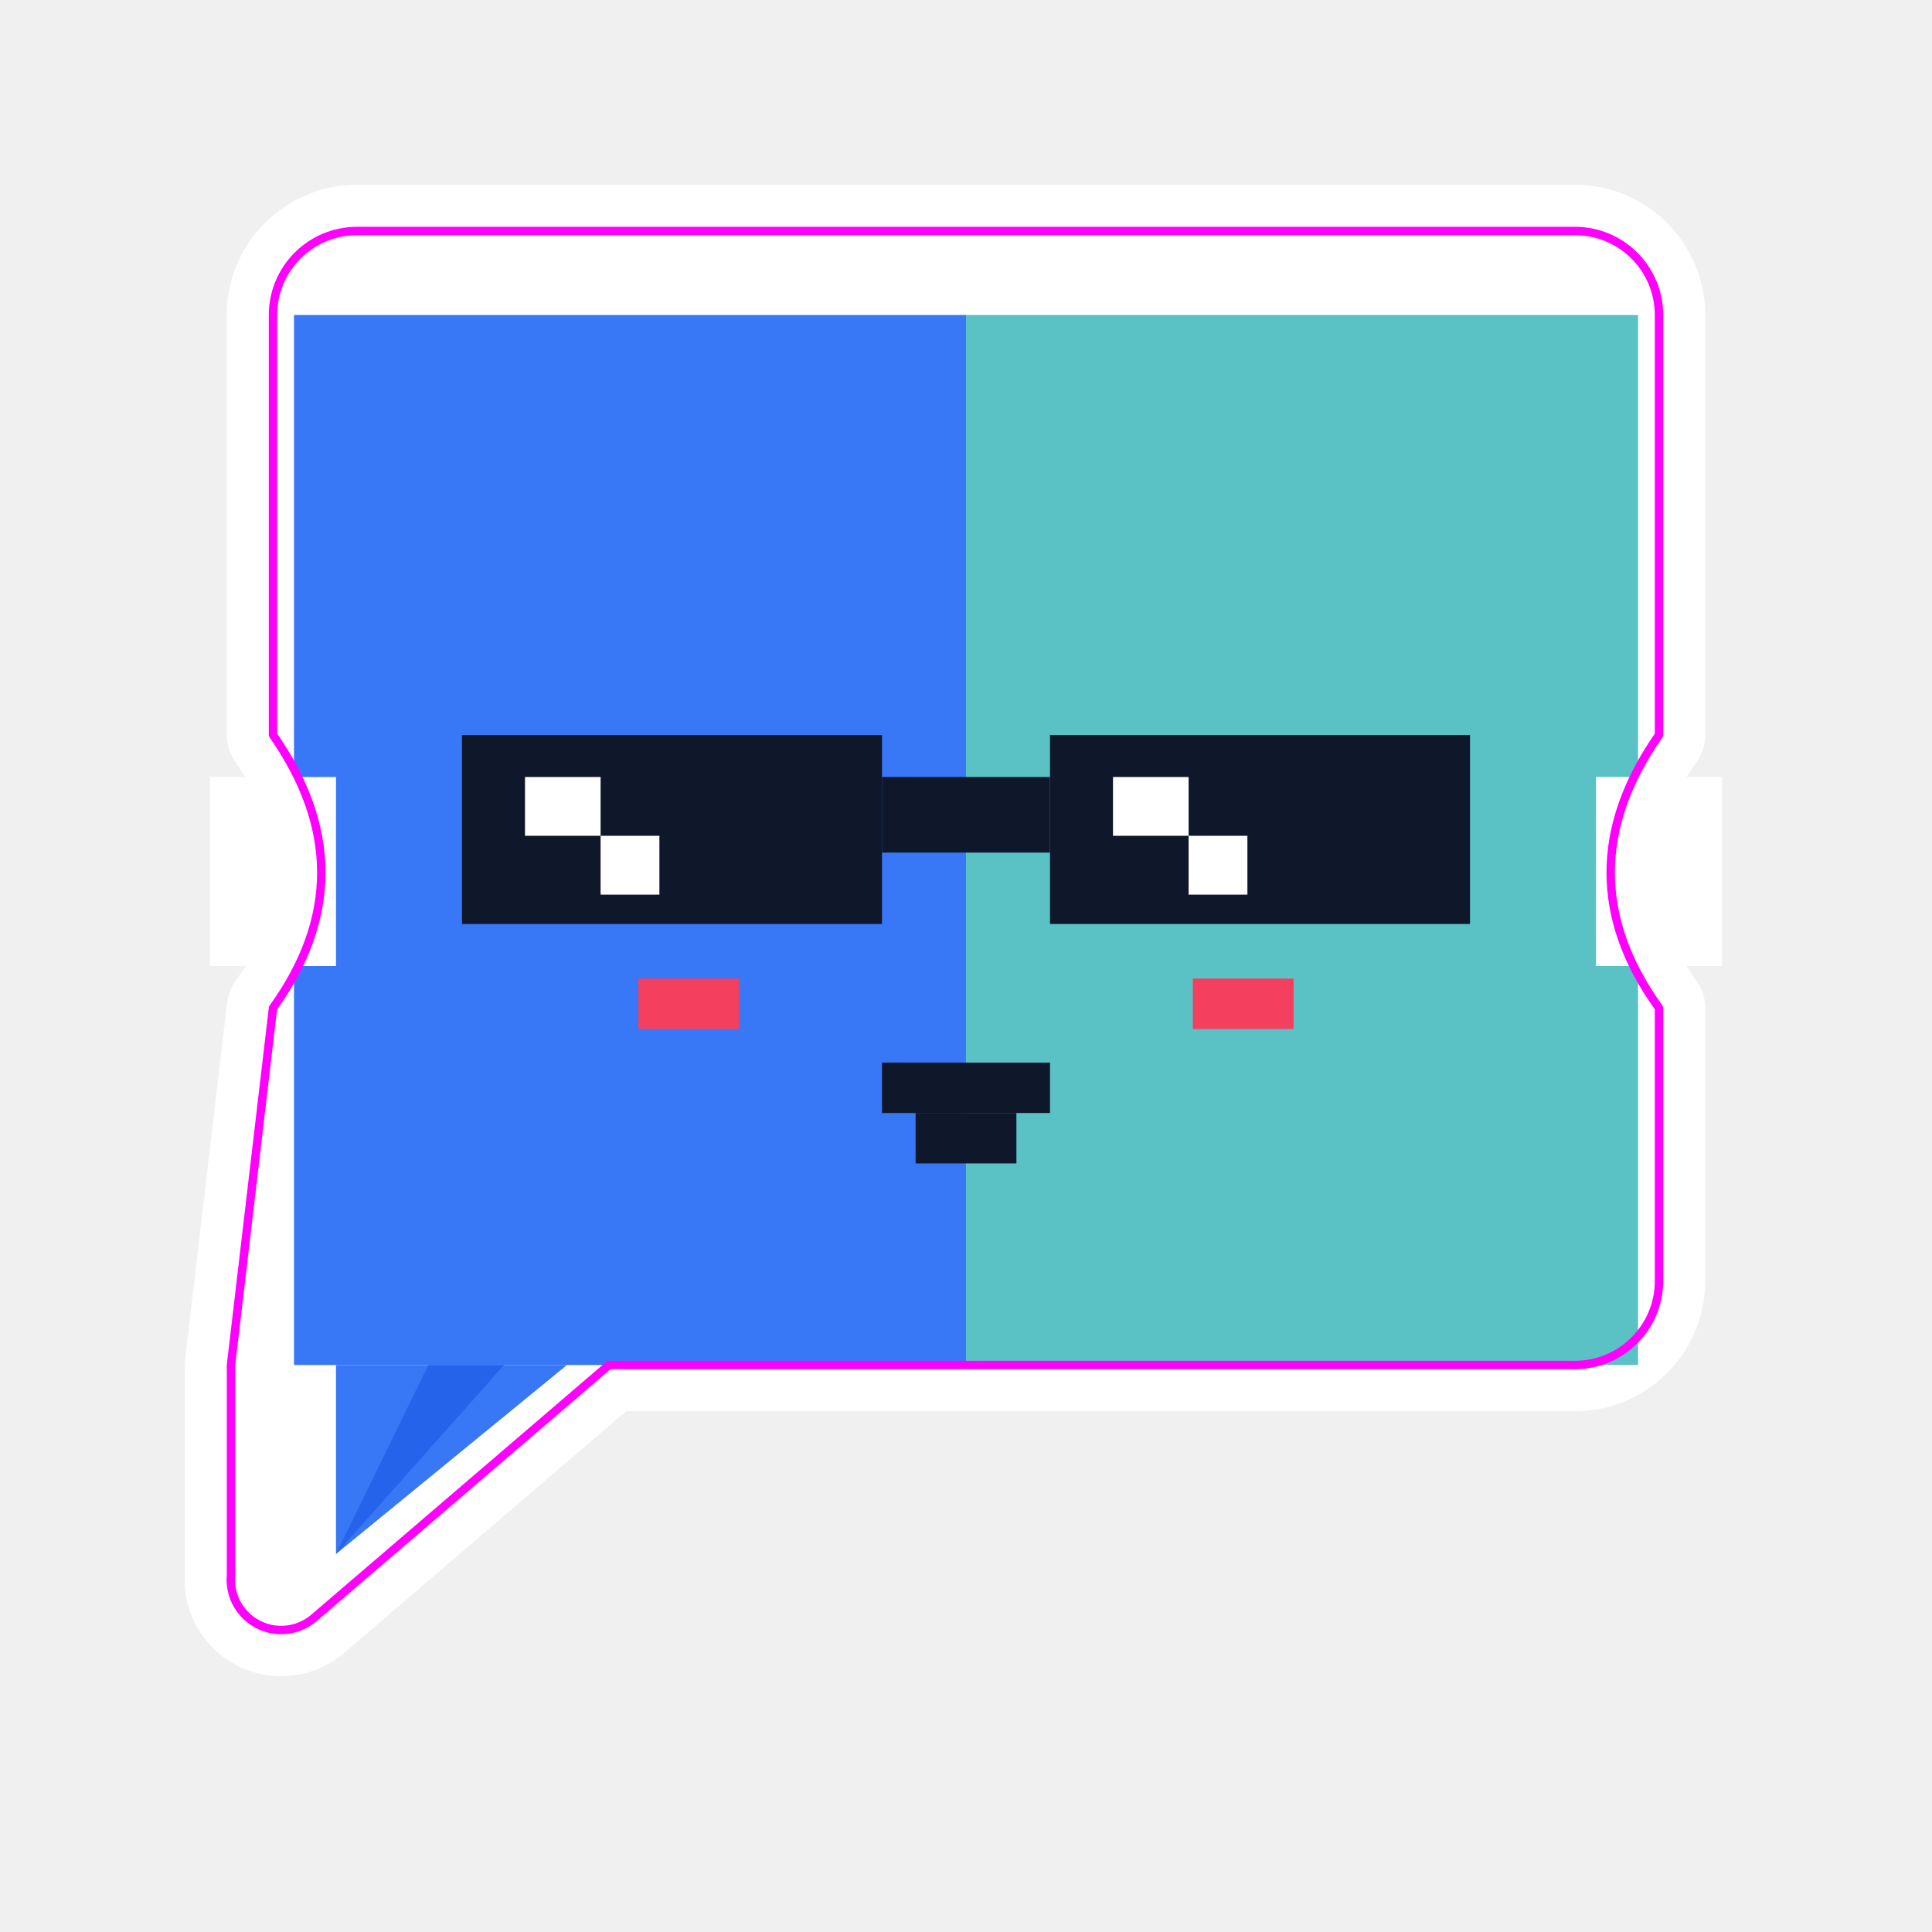
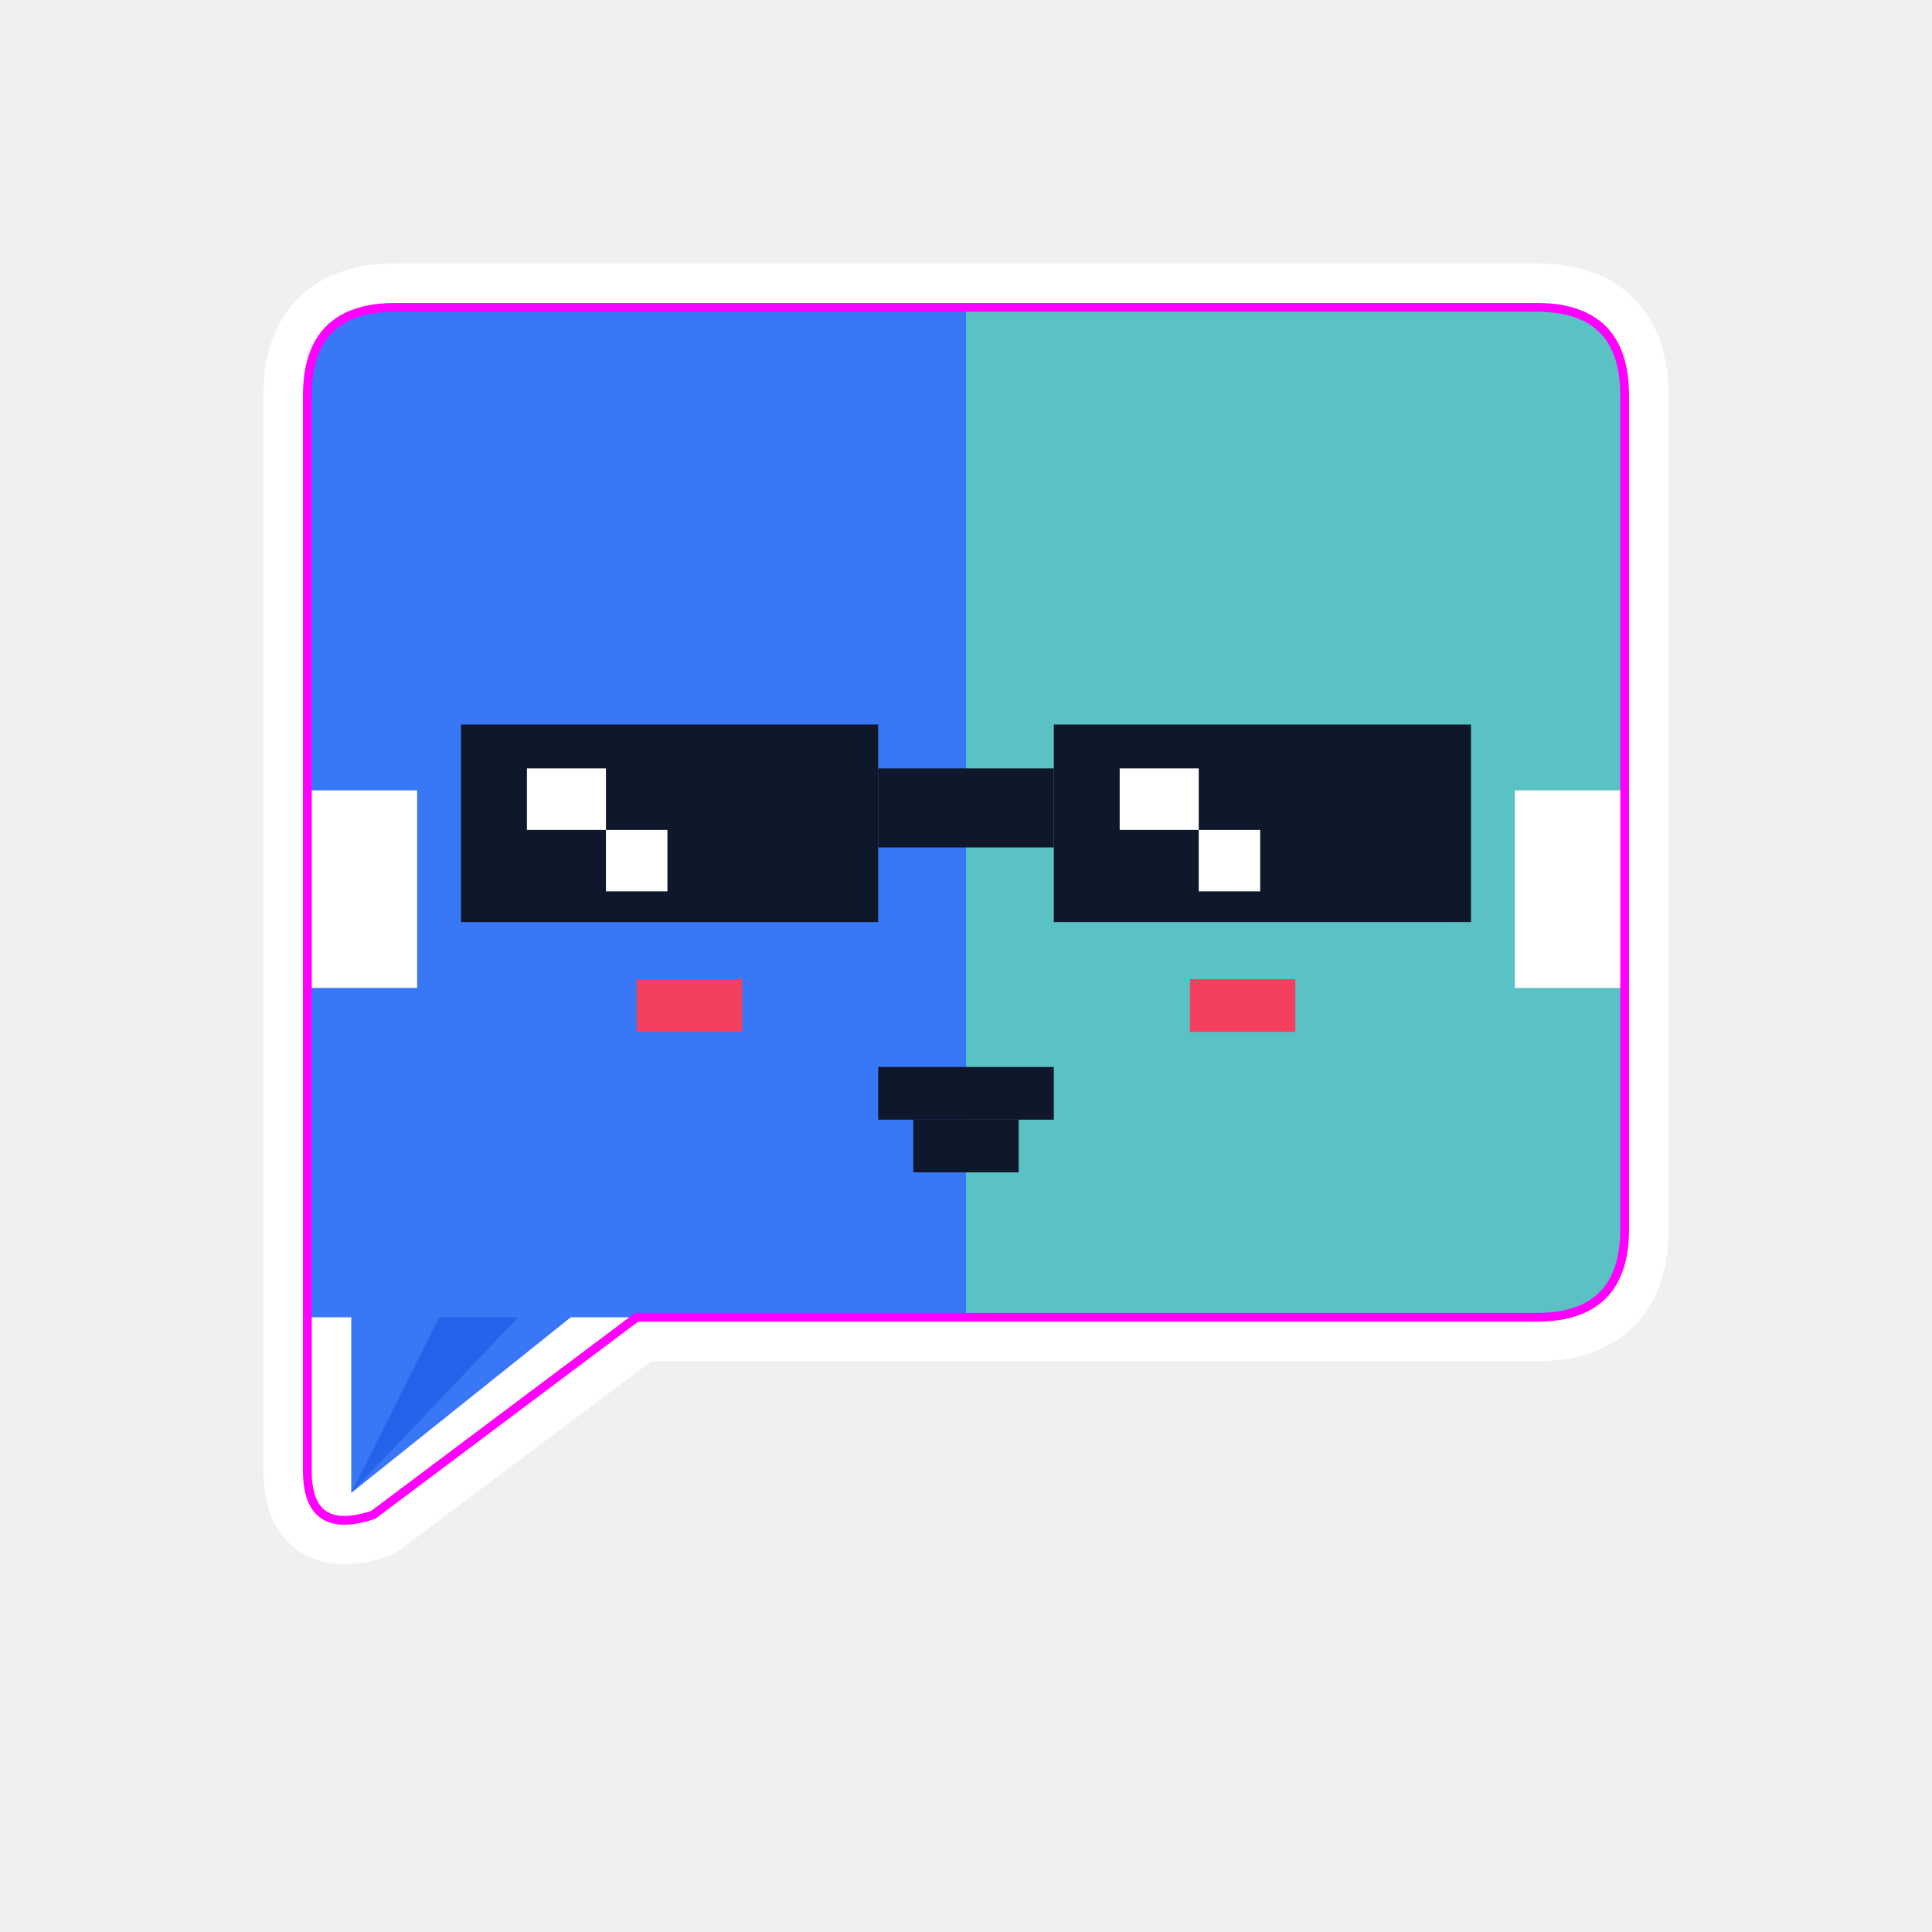
- <svg xmlns="http://www.w3.org/2000/svg" viewBox="0 0 460 460" width="460" height="460">
-   <g id="Artwork" transform="translate(230, 220)">
-     <path id="WhiteBorder" d="   M -145 -165   L 145 -165   A 20 20 0 0 1 165 -145   L 165 -45   Q 142 -12, 165 20   L 165 85   A 20 20 0 0 1 145 105   L -85 105   L -155 165   A 12 12 0 0 1 -175 155   L -175 105   L -165 20   Q -142 -12, -165 -45   L -165 -145   A 20 20 0 0 1 -145 -165   Z " fill="#FFFFFF" stroke="#FFFFFF" stroke-width="22" stroke-linejoin="round" stroke-linecap="round" />
-     <rect x="-160" y="-145" width="160" height="250" fill="#3877F6" />
-     <rect x="0" y="-145" width="160" height="250" fill="#5AC1C4" />
-     <rect x="-180" y="-35" width="30" height="45" fill="#FFFFFF" />
-     <rect x="150" y="-35" width="30" height="45" fill="#FFFFFF" />
-     <polygon points="-150,105 -150,150 -95,105" fill="#3877F6" />
-     <polygon points="-128,105 -150,150 -110,105" fill="#2563EB" />
-     <g transform="translate(0, -25)">
-       <rect x="-120" y="-20" width="100" height="45" fill="#0F172A" />
-       <rect x="20" y="-20" width="100" height="45" fill="#0F172A" />
+ <svg xmlns="http://www.w3.org/2000/svg" viewBox="0 0 440 440" width="440" height="440">
+   <g id="Artwork" transform="translate(220, 205)">
+     <path id="WhiteBorder" d="   M -130 -135   L 130 -135   Q 150 -135, 150 -115   L 150 75   Q 150 95, 130 95   L -75 95   L -135 140   Q -150 145, -150 130   L -150 75   L -150 -115   Q -150 -135, -130 -135   Z " fill="#FFFFFF" stroke="#FFFFFF" stroke-width="20" stroke-linejoin="round" stroke-linecap="round" />
+     <path d="   M -130 -135   L 0 -135   L 0 95   L -90 95   L -140 135   L -140 95   L -150 95   L -150 20   L -125 20   L -125 -25   L -150 -25   L -150 -115   Q -150 -135, -130 -135   Z " fill="#3877F6" />
+     <path d="   M 0 -135   L 130 -135   Q 150 -135, 150 -115   L 150 -25   L 125 -25   L 125 20   L 150 20   L 150 75   Q 150 95, 130 95   L 0 95   Z " fill="#5AC1C4" />
+     <polygon points="-120,95 -140,135 -102,95" fill="#2563EB" />
+     <g transform="translate(0, -20)">
+       <rect x="-115" y="-20" width="95" height="45" fill="#0F172A" />
+       <rect x="20" y="-20" width="95" height="45" fill="#0F172A" />
      <rect x="-20" y="-10" width="40" height="18" fill="#0F172A" />
-       <rect x="-105" y="-10" width="18" height="14" fill="#FFFFFF" />
-       <rect x="-87" y="4" width="14" height="14" fill="#FFFFFF" />
+       <rect x="-100" y="-10" width="18" height="14" fill="#FFFFFF" />
+       <rect x="-82" y="4" width="14" height="14" fill="#FFFFFF" />
      <rect x="35" y="-10" width="18" height="14" fill="#FFFFFF" />
      <rect x="53" y="4" width="14" height="14" fill="#FFFFFF" />
      <rect x="-20" y="58" width="40" height="12" fill="#0F172A" />
      <rect x="-12" y="70" width="24" height="12" fill="#0F172A" />
-       <rect x="-78" y="38" width="24" height="12" fill="#F43F5E" />
-       <rect x="54" y="38" width="24" height="12" fill="#F43F5E" />
+       <rect x="-75" y="38" width="24" height="12" fill="#F43F5E" />
+       <rect x="51" y="38" width="24" height="12" fill="#F43F5E" />
    </g>
  </g>
-   <g id="CutContour" transform="translate(230, 220)">
-     <path d="   M -145 -165   L 145 -165   A 20 20 0 0 1 165 -145   L 165 -45   Q 142 -12, 165 20   L 165 85   A 20 20 0 0 1 145 105   L -85 105   L -155 165   A 12 12 0 0 1 -175 155   L -175 105   L -165 20   Q -142 -12, -165 -45   L -165 -145   A 20 20 0 0 1 -145 -165   Z " fill="none" stroke="#FF00FF" stroke-width="2" stroke-linejoin="round" stroke-linecap="round" />
+   <g id="CutContour" transform="translate(220, 205)">
+     <path d="   M -130 -135   L 130 -135   Q 150 -135, 150 -115   L 150 75   Q 150 95, 130 95   L -75 95   L -135 140   Q -150 145, -150 130   L -150 75   L -150 -115   Q -150 -135, -130 -135   Z " fill="none" stroke="#FF00FF" stroke-width="2" stroke-linejoin="round" stroke-linecap="round" />
  </g>
</svg>
